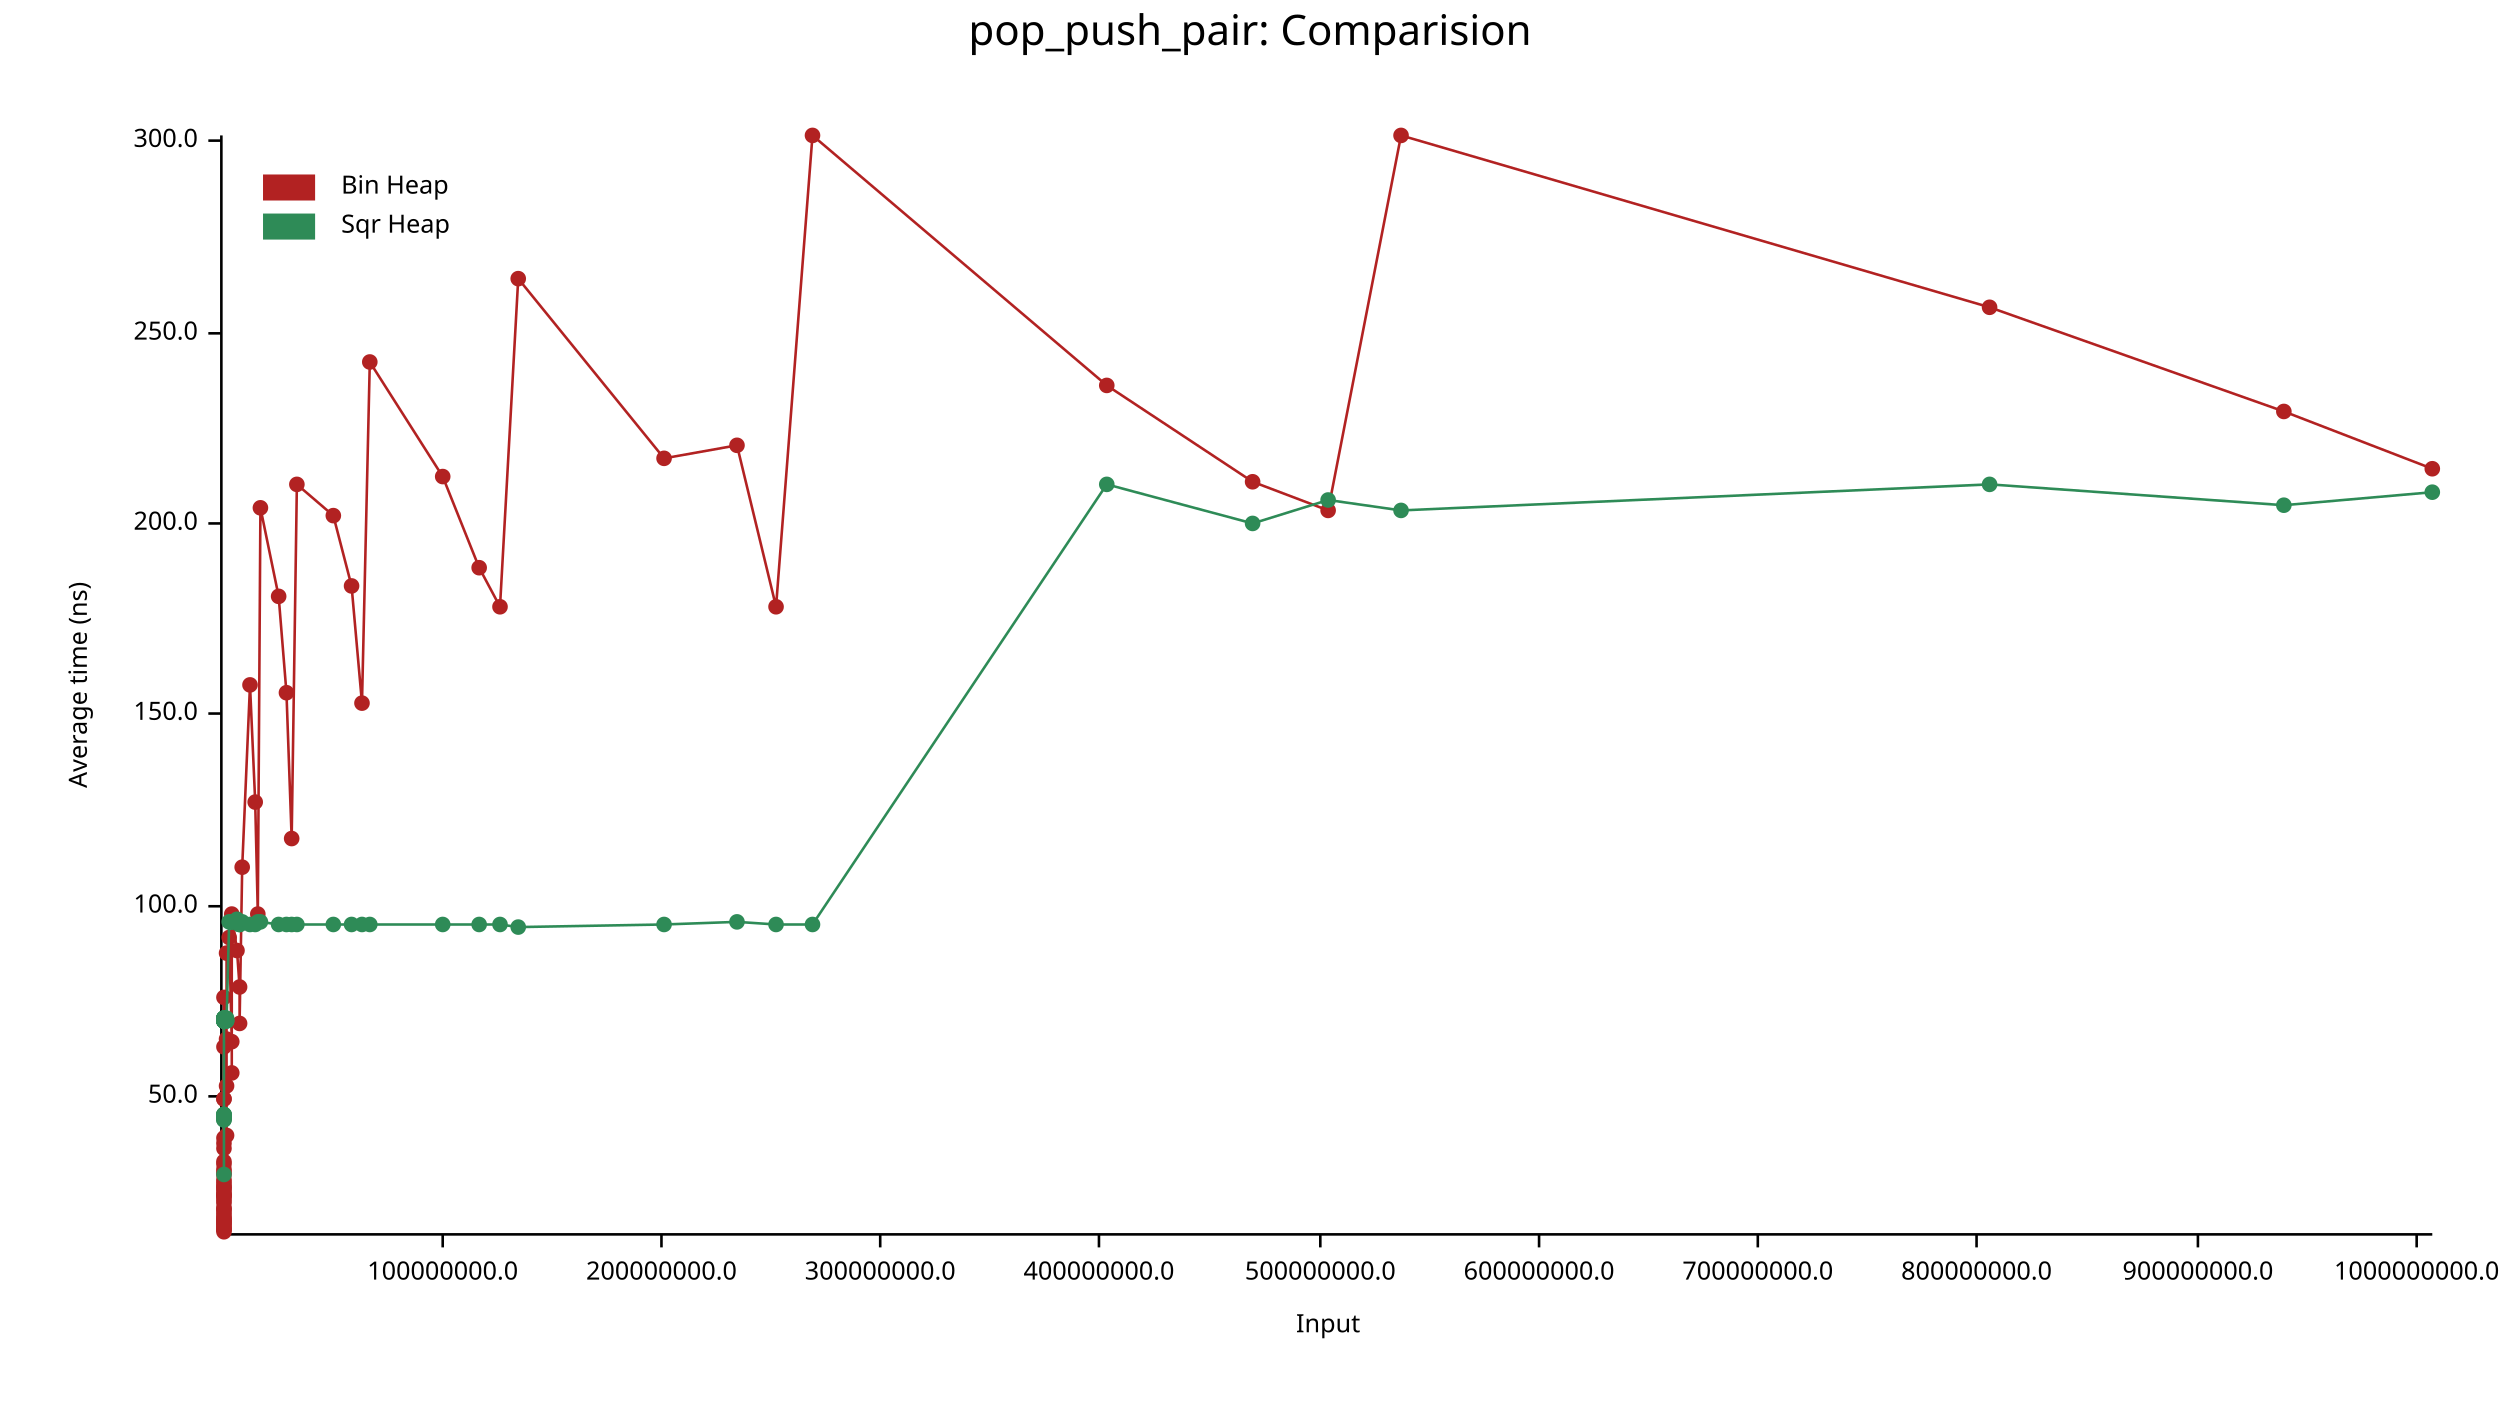
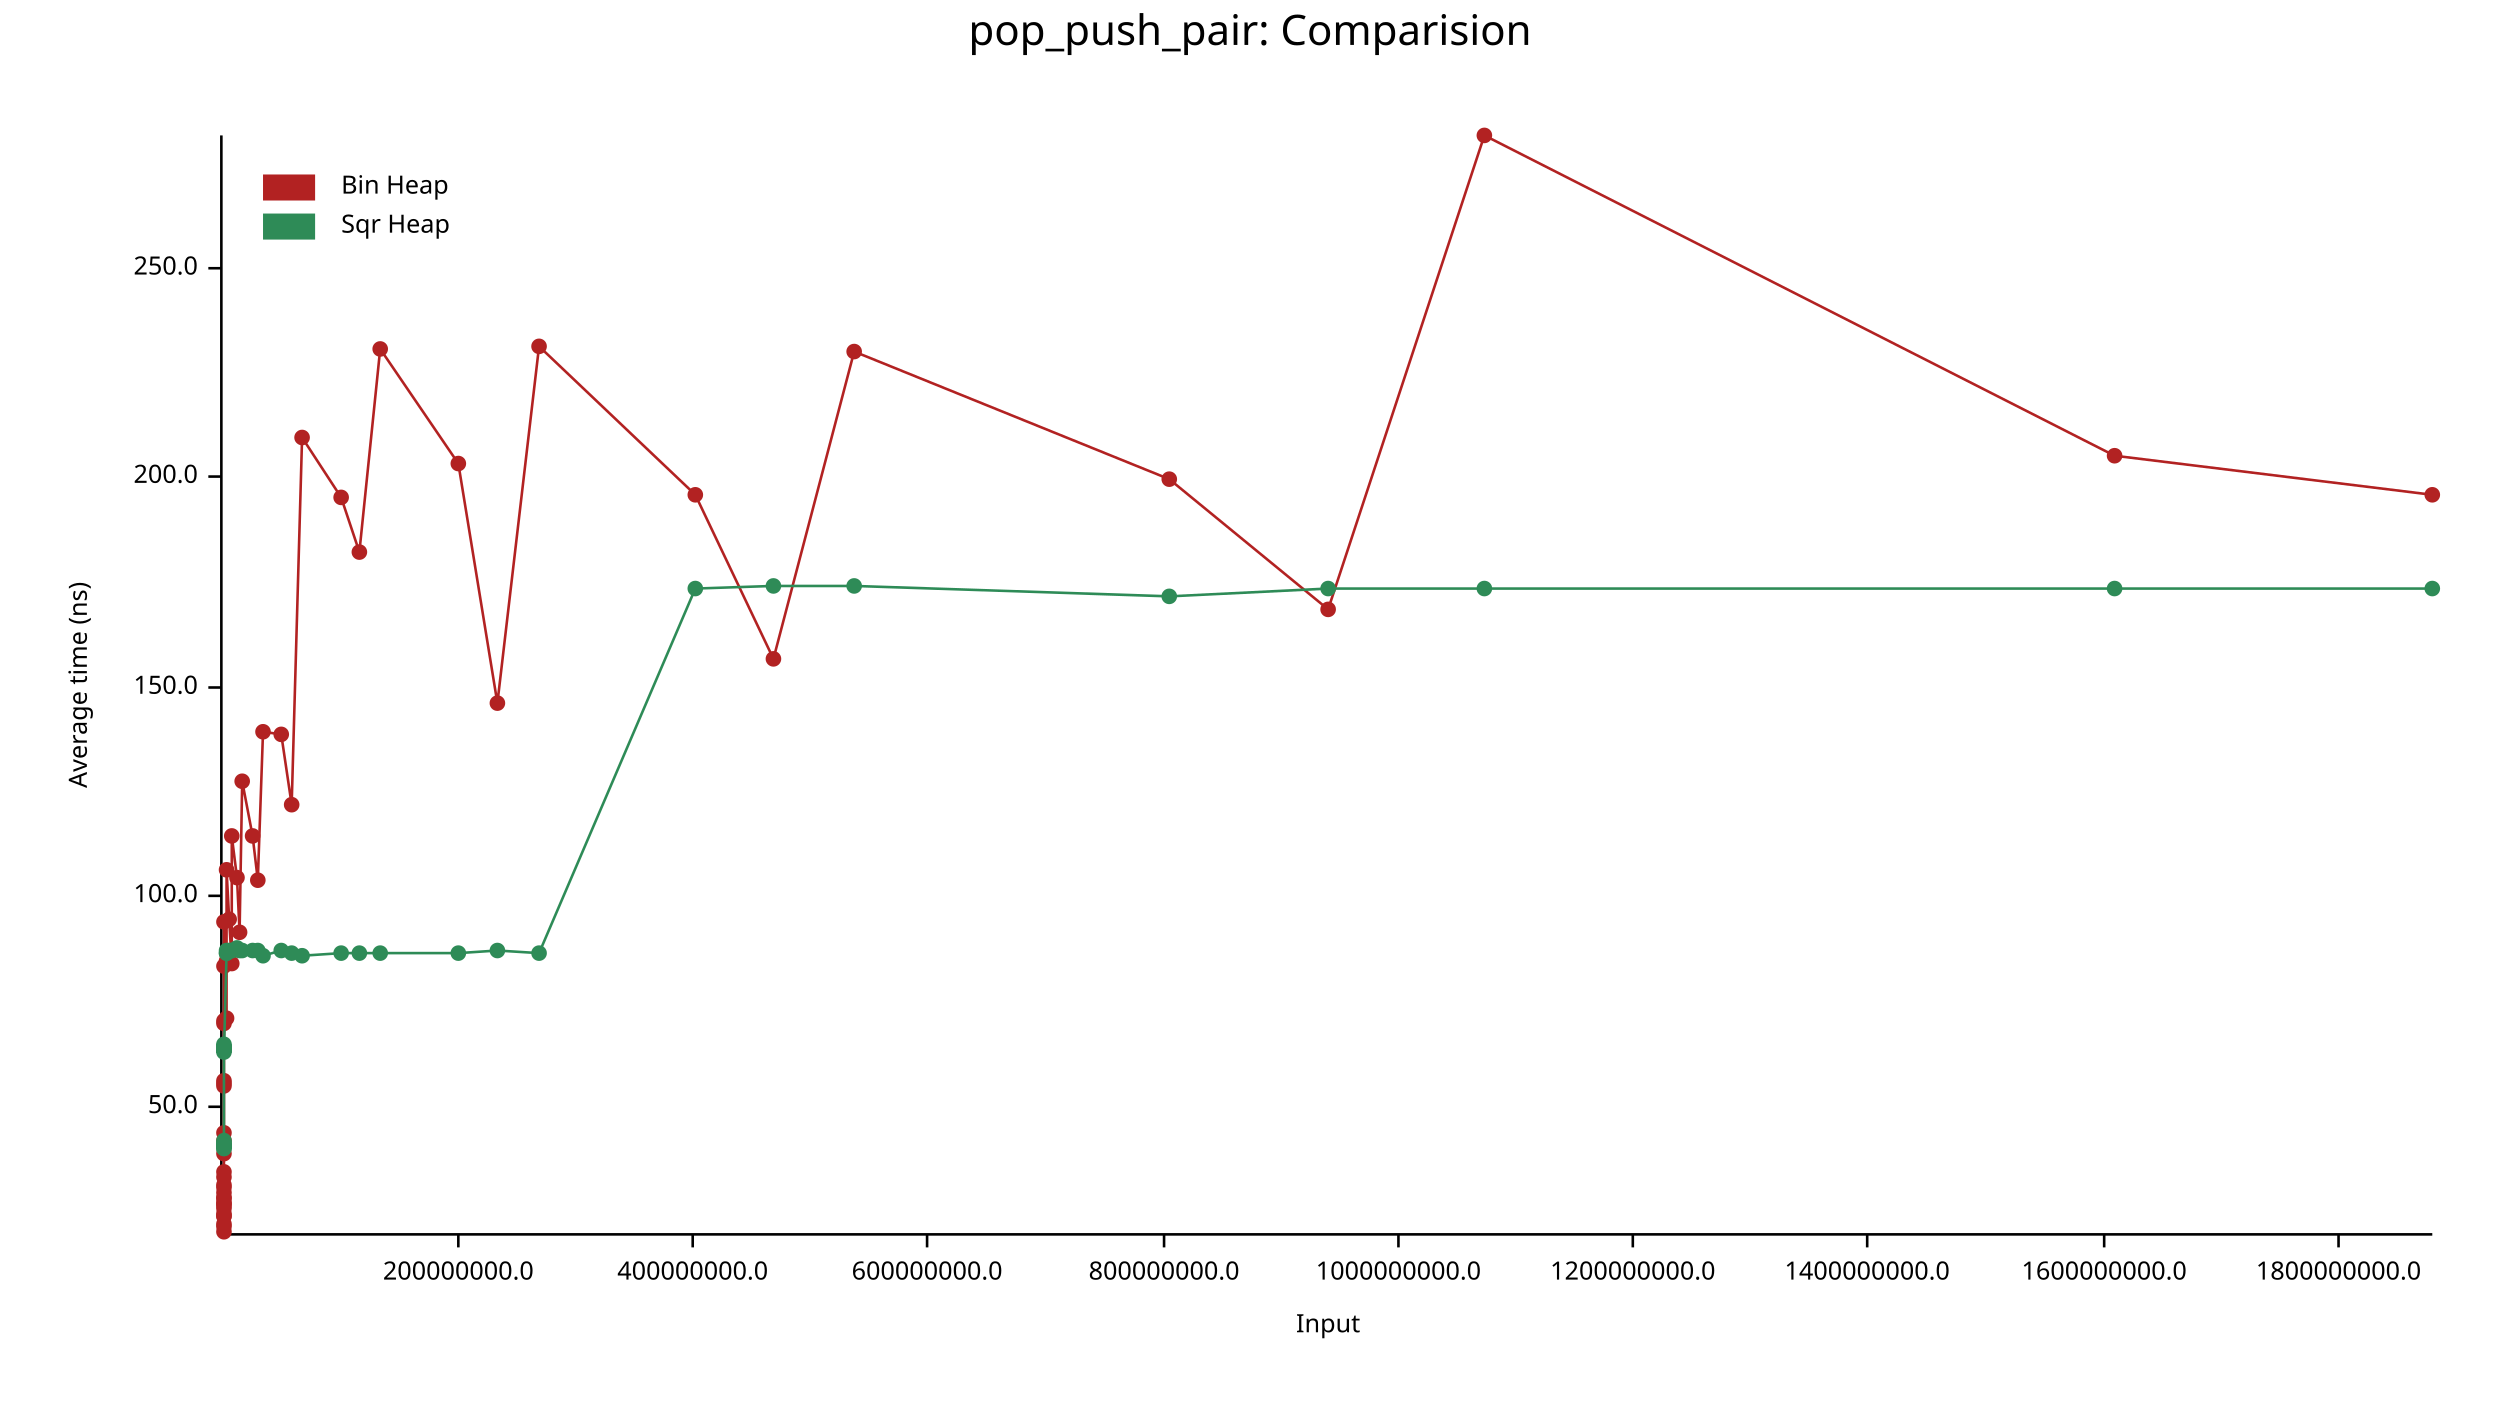
<svg xmlns="http://www.w3.org/2000/svg" width="960" height="540" viewBox="0 0 960 540">
  <text x="480" y="5" dy="0.76em" text-anchor="middle" font-family="sans-serif" font-size="16.129" opacity="1" fill="#000000">
pop_push_pair: Comparision
</text>
  <text x="26" y="263" dy="0.76em" text-anchor="middle" font-family="sans-serif" font-size="9.677" opacity="1" fill="#000000" transform="rotate(270, 26, 263)">
Average time (ns)
</text>
  <text x="510" y="514" dy="-0.5ex" text-anchor="middle" font-family="sans-serif" font-size="9.677" opacity="1" fill="#000000">
Input
</text>
  <polyline fill="none" opacity="1" stroke="#000000" stroke-width="1" points="85,52 85,474 " />
-   <text x="76" y="421" dy="0.5ex" text-anchor="end" font-family="sans-serif" font-size="9.677" opacity="1" fill="#000000">
+   <text x="76" y="425" dy="0.5ex" text-anchor="end" font-family="sans-serif" font-size="9.677" opacity="1" fill="#000000">
50.0
</text>
-   <polyline fill="none" opacity="1" stroke="#000000" stroke-width="1" points="80,421 85,421 " />
-   <text x="76" y="348" dy="0.5ex" text-anchor="end" font-family="sans-serif" font-size="9.677" opacity="1" fill="#000000">
+   <polyline fill="none" opacity="1" stroke="#000000" stroke-width="1" points="80,425 85,425 " />
+   <text x="76" y="344" dy="0.5ex" text-anchor="end" font-family="sans-serif" font-size="9.677" opacity="1" fill="#000000">
100.0
</text>
-   <polyline fill="none" opacity="1" stroke="#000000" stroke-width="1" points="80,348 85,348 " />
-   <text x="76" y="274" dy="0.5ex" text-anchor="end" font-family="sans-serif" font-size="9.677" opacity="1" fill="#000000">
+   <polyline fill="none" opacity="1" stroke="#000000" stroke-width="1" points="80,344 85,344 " />
+   <text x="76" y="264" dy="0.5ex" text-anchor="end" font-family="sans-serif" font-size="9.677" opacity="1" fill="#000000">
150.0
</text>
-   <polyline fill="none" opacity="1" stroke="#000000" stroke-width="1" points="80,274 85,274 " />
-   <text x="76" y="201" dy="0.5ex" text-anchor="end" font-family="sans-serif" font-size="9.677" opacity="1" fill="#000000">
+   <polyline fill="none" opacity="1" stroke="#000000" stroke-width="1" points="80,264 85,264 " />
+   <text x="76" y="183" dy="0.5ex" text-anchor="end" font-family="sans-serif" font-size="9.677" opacity="1" fill="#000000">
200.0
</text>
-   <polyline fill="none" opacity="1" stroke="#000000" stroke-width="1" points="80,201 85,201 " />
-   <text x="76" y="128" dy="0.5ex" text-anchor="end" font-family="sans-serif" font-size="9.677" opacity="1" fill="#000000">
+   <polyline fill="none" opacity="1" stroke="#000000" stroke-width="1" points="80,183 85,183 " />
+   <text x="76" y="103" dy="0.5ex" text-anchor="end" font-family="sans-serif" font-size="9.677" opacity="1" fill="#000000">
250.0
</text>
-   <polyline fill="none" opacity="1" stroke="#000000" stroke-width="1" points="80,128 85,128 " />
-   <text x="76" y="54" dy="0.5ex" text-anchor="end" font-family="sans-serif" font-size="9.677" opacity="1" fill="#000000">
- 300.0
- </text>
-   <polyline fill="none" opacity="1" stroke="#000000" stroke-width="1" points="80,54 85,54 " />
+   <polyline fill="none" opacity="1" stroke="#000000" stroke-width="1" points="80,103 85,103 " />
  <polyline fill="none" opacity="1" stroke="#000000" stroke-width="1" points="86,474 934,474 " />
-   <text x="170" y="484" dy="0.76em" text-anchor="middle" font-family="sans-serif" font-size="9.677" opacity="1" fill="#000000">
- 100000000.0
- </text>
-   <polyline fill="none" opacity="1" stroke="#000000" stroke-width="1" points="170,474 170,479 " />
-   <text x="254" y="484" dy="0.76em" text-anchor="middle" font-family="sans-serif" font-size="9.677" opacity="1" fill="#000000">
+   <text x="176" y="484" dy="0.76em" text-anchor="middle" font-family="sans-serif" font-size="9.677" opacity="1" fill="#000000">
200000000.0
</text>
-   <polyline fill="none" opacity="1" stroke="#000000" stroke-width="1" points="254,474 254,479 " />
-   <text x="338" y="484" dy="0.76em" text-anchor="middle" font-family="sans-serif" font-size="9.677" opacity="1" fill="#000000">
- 300000000.0
- </text>
-   <polyline fill="none" opacity="1" stroke="#000000" stroke-width="1" points="338,474 338,479 " />
-   <text x="422" y="484" dy="0.76em" text-anchor="middle" font-family="sans-serif" font-size="9.677" opacity="1" fill="#000000">
+   <polyline fill="none" opacity="1" stroke="#000000" stroke-width="1" points="176,474 176,479 " />
+   <text x="266" y="484" dy="0.76em" text-anchor="middle" font-family="sans-serif" font-size="9.677" opacity="1" fill="#000000">
400000000.0
</text>
-   <polyline fill="none" opacity="1" stroke="#000000" stroke-width="1" points="422,474 422,479 " />
-   <text x="507" y="484" dy="0.76em" text-anchor="middle" font-family="sans-serif" font-size="9.677" opacity="1" fill="#000000">
- 500000000.0
- </text>
-   <polyline fill="none" opacity="1" stroke="#000000" stroke-width="1" points="507,474 507,479 " />
-   <text x="591" y="484" dy="0.76em" text-anchor="middle" font-family="sans-serif" font-size="9.677" opacity="1" fill="#000000">
+   <polyline fill="none" opacity="1" stroke="#000000" stroke-width="1" points="266,474 266,479 " />
+   <text x="356" y="484" dy="0.76em" text-anchor="middle" font-family="sans-serif" font-size="9.677" opacity="1" fill="#000000">
600000000.0
</text>
-   <polyline fill="none" opacity="1" stroke="#000000" stroke-width="1" points="591,474 591,479 " />
-   <text x="675" y="484" dy="0.76em" text-anchor="middle" font-family="sans-serif" font-size="9.677" opacity="1" fill="#000000">
- 700000000.0
- </text>
-   <polyline fill="none" opacity="1" stroke="#000000" stroke-width="1" points="675,474 675,479 " />
-   <text x="759" y="484" dy="0.76em" text-anchor="middle" font-family="sans-serif" font-size="9.677" opacity="1" fill="#000000">
+   <polyline fill="none" opacity="1" stroke="#000000" stroke-width="1" points="356,474 356,479 " />
+   <text x="447" y="484" dy="0.76em" text-anchor="middle" font-family="sans-serif" font-size="9.677" opacity="1" fill="#000000">
800000000.0
</text>
-   <polyline fill="none" opacity="1" stroke="#000000" stroke-width="1" points="759,474 759,479 " />
-   <text x="844" y="484" dy="0.76em" text-anchor="middle" font-family="sans-serif" font-size="9.677" opacity="1" fill="#000000">
- 900000000.0
- </text>
-   <polyline fill="none" opacity="1" stroke="#000000" stroke-width="1" points="844,474 844,479 " />
-   <text x="928" y="484" dy="0.76em" text-anchor="middle" font-family="sans-serif" font-size="9.677" opacity="1" fill="#000000">
+   <polyline fill="none" opacity="1" stroke="#000000" stroke-width="1" points="447,474 447,479 " />
+   <text x="537" y="484" dy="0.76em" text-anchor="middle" font-family="sans-serif" font-size="9.677" opacity="1" fill="#000000">
1000000000.0
</text>
-   <polyline fill="none" opacity="1" stroke="#000000" stroke-width="1" points="928,474 928,479 " />
+   <polyline fill="none" opacity="1" stroke="#000000" stroke-width="1" points="537,474 537,479 " />
+   <text x="627" y="484" dy="0.76em" text-anchor="middle" font-family="sans-serif" font-size="9.677" opacity="1" fill="#000000">
+ 1200000000.0
+ </text>
+   <polyline fill="none" opacity="1" stroke="#000000" stroke-width="1" points="627,474 627,479 " />
+   <text x="717" y="484" dy="0.76em" text-anchor="middle" font-family="sans-serif" font-size="9.677" opacity="1" fill="#000000">
+ 1400000000.0
+ </text>
+   <polyline fill="none" opacity="1" stroke="#000000" stroke-width="1" points="717,474 717,479 " />
+   <text x="808" y="484" dy="0.76em" text-anchor="middle" font-family="sans-serif" font-size="9.677" opacity="1" fill="#000000">
+ 1600000000.0
+ </text>
+   <polyline fill="none" opacity="1" stroke="#000000" stroke-width="1" points="808,474 808,479 " />
+   <text x="898" y="484" dy="0.76em" text-anchor="middle" font-family="sans-serif" font-size="9.677" opacity="1" fill="#000000">
+ 1800000000.0
+ </text>
+   <polyline fill="none" opacity="1" stroke="#000000" stroke-width="1" points="898,474 898,479 " />
+   <circle cx="86" cy="471" r="3" opacity="1" fill="#B22222" stroke="none" />
  <circle cx="86" cy="473" r="3" opacity="1" fill="#B22222" stroke="none" />
-   <circle cx="86" cy="472" r="3" opacity="1" fill="#B22222" stroke="none" />
-   <circle cx="86" cy="472" r="3" opacity="1" fill="#B22222" stroke="none" />
-   <circle cx="86" cy="472" r="3" opacity="1" fill="#B22222" stroke="none" />
-   <circle cx="86" cy="471" r="3" opacity="1" fill="#B22222" stroke="none" />
+   <circle cx="86" cy="435" r="3" opacity="1" fill="#B22222" stroke="none" />
+   <circle cx="86" cy="467" r="3" opacity="1" fill="#B22222" stroke="none" />
+   <circle cx="86" cy="467" r="3" opacity="1" fill="#B22222" stroke="none" />
  <circle cx="86" cy="470" r="3" opacity="1" fill="#B22222" stroke="none" />
-   <circle cx="86" cy="470" r="3" opacity="1" fill="#B22222" stroke="none" />
-   <circle cx="86" cy="469" r="3" opacity="1" fill="#B22222" stroke="none" />
-   <circle cx="86" cy="465" r="3" opacity="1" fill="#B22222" stroke="none" />
-   <circle cx="86" cy="469" r="3" opacity="1" fill="#B22222" stroke="none" />
-   <circle cx="86" cy="468" r="3" opacity="1" fill="#B22222" stroke="none" />
-   <circle cx="86" cy="468" r="3" opacity="1" fill="#B22222" stroke="none" />
  <circle cx="86" cy="462" r="3" opacity="1" fill="#B22222" stroke="none" />
  <circle cx="86" cy="464" r="3" opacity="1" fill="#B22222" stroke="none" />
-   <circle cx="86" cy="467" r="3" opacity="1" fill="#B22222" stroke="none" />
  <circle cx="86" cy="466" r="3" opacity="1" fill="#B22222" stroke="none" />
-   <circle cx="86" cy="459" r="3" opacity="1" fill="#B22222" stroke="none" />
  <circle cx="86" cy="460" r="3" opacity="1" fill="#B22222" stroke="none" />
-   <circle cx="86" cy="461" r="3" opacity="1" fill="#B22222" stroke="none" />
-   <circle cx="86" cy="464" r="3" opacity="1" fill="#B22222" stroke="none" />
+   <circle cx="86" cy="462" r="3" opacity="1" fill="#B22222" stroke="none" />
+   <circle cx="86" cy="463" r="3" opacity="1" fill="#B22222" stroke="none" />
+   <circle cx="86" cy="455" r="3" opacity="1" fill="#B22222" stroke="none" />
+   <circle cx="86" cy="458" r="3" opacity="1" fill="#B22222" stroke="none" />
+   <circle cx="86" cy="460" r="3" opacity="1" fill="#B22222" stroke="none" />
+   <circle cx="86" cy="443" r="3" opacity="1" fill="#B22222" stroke="none" />
+   <circle cx="86" cy="452" r="3" opacity="1" fill="#B22222" stroke="none" />
  <circle cx="86" cy="456" r="3" opacity="1" fill="#B22222" stroke="none" />
-   <circle cx="86" cy="458" r="3" opacity="1" fill="#B22222" stroke="none" />
-   <circle cx="86" cy="459" r="3" opacity="1" fill="#B22222" stroke="none" />
-   <circle cx="86" cy="459" r="3" opacity="1" fill="#B22222" stroke="none" />
-   <circle cx="86" cy="449" r="3" opacity="1" fill="#B22222" stroke="none" />
-   <circle cx="86" cy="454" r="3" opacity="1" fill="#B22222" stroke="none" />
-   <circle cx="86" cy="456" r="3" opacity="1" fill="#B22222" stroke="none" />
-   <circle cx="86" cy="457" r="3" opacity="1" fill="#B22222" stroke="none" />
-   <circle cx="86" cy="441" r="3" opacity="1" fill="#B22222" stroke="none" />
+   <circle cx="86" cy="417" r="3" opacity="1" fill="#B22222" stroke="none" />
+   <circle cx="86" cy="440" r="3" opacity="1" fill="#B22222" stroke="none" />
  <circle cx="86" cy="450" r="3" opacity="1" fill="#B22222" stroke="none" />
-   <circle cx="86" cy="453" r="3" opacity="1" fill="#B22222" stroke="none" />
-   <circle cx="86" cy="455" r="3" opacity="1" fill="#B22222" stroke="none" />
-   <circle cx="86" cy="422" r="3" opacity="1" fill="#B22222" stroke="none" />
-   <circle cx="86" cy="439" r="3" opacity="1" fill="#B22222" stroke="none" />
-   <circle cx="86" cy="446" r="3" opacity="1" fill="#B22222" stroke="none" />
-   <circle cx="86" cy="451" r="3" opacity="1" fill="#B22222" stroke="none" />
-   <circle cx="86" cy="402" r="3" opacity="1" fill="#B22222" stroke="none" />
-   <circle cx="86" cy="422" r="3" opacity="1" fill="#B22222" stroke="none" />
-   <circle cx="86" cy="437" r="3" opacity="1" fill="#B22222" stroke="none" />
-   <circle cx="86" cy="447" r="3" opacity="1" fill="#B22222" stroke="none" />
-   <circle cx="86" cy="383" r="3" opacity="1" fill="#B22222" stroke="none" />
-   <circle cx="87" cy="399" r="3" opacity="1" fill="#B22222" stroke="none" />
-   <circle cx="87" cy="417" r="3" opacity="1" fill="#B22222" stroke="none" />
-   <circle cx="87" cy="436" r="3" opacity="1" fill="#B22222" stroke="none" />
-   <circle cx="87" cy="366" r="3" opacity="1" fill="#B22222" stroke="none" />
-   <circle cx="88" cy="360" r="3" opacity="1" fill="#B22222" stroke="none" />
-   <circle cx="89" cy="400" r="3" opacity="1" fill="#B22222" stroke="none" />
-   <circle cx="89" cy="412" r="3" opacity="1" fill="#B22222" stroke="none" />
-   <circle cx="89" cy="351" r="3" opacity="1" fill="#B22222" stroke="none" />
-   <circle cx="91" cy="365" r="3" opacity="1" fill="#B22222" stroke="none" />
-   <circle cx="92" cy="379" r="3" opacity="1" fill="#B22222" stroke="none" />
-   <circle cx="92" cy="393" r="3" opacity="1" fill="#B22222" stroke="none" />
-   <circle cx="93" cy="333" r="3" opacity="1" fill="#B22222" stroke="none" />
-   <circle cx="96" cy="263" r="3" opacity="1" fill="#B22222" stroke="none" />
-   <circle cx="98" cy="308" r="3" opacity="1" fill="#B22222" stroke="none" />
-   <circle cx="99" cy="351" r="3" opacity="1" fill="#B22222" stroke="none" />
-   <circle cx="100" cy="195" r="3" opacity="1" fill="#B22222" stroke="none" />
-   <circle cx="107" cy="229" r="3" opacity="1" fill="#B22222" stroke="none" />
-   <circle cx="110" cy="266" r="3" opacity="1" fill="#B22222" stroke="none" />
-   <circle cx="112" cy="322" r="3" opacity="1" fill="#B22222" stroke="none" />
-   <circle cx="114" cy="186" r="3" opacity="1" fill="#B22222" stroke="none" />
-   <circle cx="128" cy="198" r="3" opacity="1" fill="#B22222" stroke="none" />
-   <circle cx="135" cy="225" r="3" opacity="1" fill="#B22222" stroke="none" />
-   <circle cx="139" cy="270" r="3" opacity="1" fill="#B22222" stroke="none" />
-   <circle cx="142" cy="139" r="3" opacity="1" fill="#B22222" stroke="none" />
-   <circle cx="170" cy="183" r="3" opacity="1" fill="#B22222" stroke="none" />
-   <circle cx="184" cy="218" r="3" opacity="1" fill="#B22222" stroke="none" />
-   <circle cx="192" cy="233" r="3" opacity="1" fill="#B22222" stroke="none" />
-   <circle cx="199" cy="107" r="3" opacity="1" fill="#B22222" stroke="none" />
-   <circle cx="255" cy="176" r="3" opacity="1" fill="#B22222" stroke="none" />
-   <circle cx="283" cy="171" r="3" opacity="1" fill="#B22222" stroke="none" />
-   <circle cx="298" cy="233" r="3" opacity="1" fill="#B22222" stroke="none" />
-   <circle cx="312" cy="52" r="3" opacity="1" fill="#B22222" stroke="none" />
-   <circle cx="425" cy="148" r="3" opacity="1" fill="#B22222" stroke="none" />
-   <circle cx="481" cy="185" r="3" opacity="1" fill="#B22222" stroke="none" />
-   <circle cx="510" cy="196" r="3" opacity="1" fill="#B22222" stroke="none" />
-   <circle cx="538" cy="52" r="3" opacity="1" fill="#B22222" stroke="none" />
-   <circle cx="764" cy="118" r="3" opacity="1" fill="#B22222" stroke="none" />
-   <circle cx="877" cy="158" r="3" opacity="1" fill="#B22222" stroke="none" />
-   <circle cx="934" cy="180" r="3" opacity="1" fill="#B22222" stroke="none" />
-   <polyline fill="none" opacity="1" stroke="#B22222" stroke-width="1" points="86,473 86,472 86,472 86,472 86,471 86,470 86,470 86,469 86,465 86,469 86,468 86,468 86,462 86,464 86,467 86,466 86,459 86,460 86,461 86,464 86,456 86,458 86,459 86,459 86,449 86,454 86,456 86,457 86,441 86,450 86,453 86,455 86,422 86,439 86,446 86,451 86,402 86,422 86,437 86,447 86,383 87,399 87,417 87,436 87,366 88,360 89,400 89,412 89,351 91,365 92,379 92,393 93,333 96,263 98,308 99,351 100,195 107,229 110,266 112,322 114,186 128,198 135,225 139,270 142,139 170,183 184,218 192,233 199,107 255,176 283,171 298,233 312,52 425,148 481,185 510,196 538,52 764,118 877,158 934,180 " />
-   <circle cx="86" cy="451" r="3" opacity="1" fill="#2E8B57" stroke="none" />
-   <circle cx="86" cy="429" r="3" opacity="1" fill="#2E8B57" stroke="none" />
-   <circle cx="86" cy="429" r="3" opacity="1" fill="#2E8B57" stroke="none" />
-   <circle cx="86" cy="428" r="3" opacity="1" fill="#2E8B57" stroke="none" />
-   <circle cx="86" cy="429" r="3" opacity="1" fill="#2E8B57" stroke="none" />
-   <circle cx="86" cy="429" r="3" opacity="1" fill="#2E8B57" stroke="none" />
-   <circle cx="86" cy="428" r="3" opacity="1" fill="#2E8B57" stroke="none" />
-   <circle cx="86" cy="429" r="3" opacity="1" fill="#2E8B57" stroke="none" />
-   <circle cx="86" cy="429" r="3" opacity="1" fill="#2E8B57" stroke="none" />
-   <circle cx="86" cy="429" r="3" opacity="1" fill="#2E8B57" stroke="none" />
-   <circle cx="86" cy="428" r="3" opacity="1" fill="#2E8B57" stroke="none" />
-   <circle cx="86" cy="429" r="3" opacity="1" fill="#2E8B57" stroke="none" />
-   <circle cx="86" cy="429" r="3" opacity="1" fill="#2E8B57" stroke="none" />
-   <circle cx="86" cy="428" r="3" opacity="1" fill="#2E8B57" stroke="none" />
-   <circle cx="86" cy="429" r="3" opacity="1" fill="#2E8B57" stroke="none" />
-   <circle cx="86" cy="429" r="3" opacity="1" fill="#2E8B57" stroke="none" />
-   <circle cx="86" cy="429" r="3" opacity="1" fill="#2E8B57" stroke="none" />
-   <circle cx="86" cy="430" r="3" opacity="1" fill="#2E8B57" stroke="none" />
-   <circle cx="86" cy="430" r="3" opacity="1" fill="#2E8B57" stroke="none" />
-   <circle cx="86" cy="429" r="3" opacity="1" fill="#2E8B57" stroke="none" />
-   <circle cx="86" cy="429" r="3" opacity="1" fill="#2E8B57" stroke="none" />
-   <circle cx="86" cy="391" r="3" opacity="1" fill="#2E8B57" stroke="none" />
-   <circle cx="86" cy="391" r="3" opacity="1" fill="#2E8B57" stroke="none" />
-   <circle cx="86" cy="391" r="3" opacity="1" fill="#2E8B57" stroke="none" />
-   <circle cx="86" cy="391" r="3" opacity="1" fill="#2E8B57" stroke="none" />
-   <circle cx="86" cy="391" r="3" opacity="1" fill="#2E8B57" stroke="none" />
-   <circle cx="86" cy="391" r="3" opacity="1" fill="#2E8B57" stroke="none" />
-   <circle cx="86" cy="392" r="3" opacity="1" fill="#2E8B57" stroke="none" />
-   <circle cx="86" cy="392" r="3" opacity="1" fill="#2E8B57" stroke="none" />
-   <circle cx="86" cy="392" r="3" opacity="1" fill="#2E8B57" stroke="none" />
-   <circle cx="86" cy="392" r="3" opacity="1" fill="#2E8B57" stroke="none" />
-   <circle cx="86" cy="392" r="3" opacity="1" fill="#2E8B57" stroke="none" />
-   <circle cx="86" cy="392" r="3" opacity="1" fill="#2E8B57" stroke="none" />
-   <circle cx="86" cy="392" r="3" opacity="1" fill="#2E8B57" stroke="none" />
-   <circle cx="86" cy="392" r="3" opacity="1" fill="#2E8B57" stroke="none" />
-   <circle cx="86" cy="391" r="3" opacity="1" fill="#2E8B57" stroke="none" />
-   <circle cx="86" cy="392" r="3" opacity="1" fill="#2E8B57" stroke="none" />
-   <circle cx="86" cy="392" r="3" opacity="1" fill="#2E8B57" stroke="none" />
-   <circle cx="86" cy="392" r="3" opacity="1" fill="#2E8B57" stroke="none" />
-   <circle cx="86" cy="392" r="3" opacity="1" fill="#2E8B57" stroke="none" />
-   <circle cx="86" cy="392" r="3" opacity="1" fill="#2E8B57" stroke="none" />
-   <circle cx="87" cy="392" r="3" opacity="1" fill="#2E8B57" stroke="none" />
-   <circle cx="87" cy="391" r="3" opacity="1" fill="#2E8B57" stroke="none" />
-   <circle cx="87" cy="392" r="3" opacity="1" fill="#2E8B57" stroke="none" />
-   <circle cx="87" cy="392" r="3" opacity="1" fill="#2E8B57" stroke="none" />
-   <circle cx="88" cy="354" r="3" opacity="1" fill="#2E8B57" stroke="none" />
-   <circle cx="89" cy="354" r="3" opacity="1" fill="#2E8B57" stroke="none" />
-   <circle cx="89" cy="354" r="3" opacity="1" fill="#2E8B57" stroke="none" />
-   <circle cx="89" cy="354" r="3" opacity="1" fill="#2E8B57" stroke="none" />
-   <circle cx="91" cy="353" r="3" opacity="1" fill="#2E8B57" stroke="none" />
-   <circle cx="92" cy="355" r="3" opacity="1" fill="#2E8B57" stroke="none" />
-   <circle cx="92" cy="355" r="3" opacity="1" fill="#2E8B57" stroke="none" />
-   <circle cx="93" cy="354" r="3" opacity="1" fill="#2E8B57" stroke="none" />
-   <circle cx="96" cy="355" r="3" opacity="1" fill="#2E8B57" stroke="none" />
-   <circle cx="98" cy="355" r="3" opacity="1" fill="#2E8B57" stroke="none" />
-   <circle cx="99" cy="354" r="3" opacity="1" fill="#2E8B57" stroke="none" />
-   <circle cx="100" cy="354" r="3" opacity="1" fill="#2E8B57" stroke="none" />
-   <circle cx="107" cy="355" r="3" opacity="1" fill="#2E8B57" stroke="none" />
-   <circle cx="110" cy="355" r="3" opacity="1" fill="#2E8B57" stroke="none" />
-   <circle cx="112" cy="355" r="3" opacity="1" fill="#2E8B57" stroke="none" />
-   <circle cx="114" cy="355" r="3" opacity="1" fill="#2E8B57" stroke="none" />
-   <circle cx="128" cy="355" r="3" opacity="1" fill="#2E8B57" stroke="none" />
-   <circle cx="135" cy="355" r="3" opacity="1" fill="#2E8B57" stroke="none" />
-   <circle cx="139" cy="355" r="3" opacity="1" fill="#2E8B57" stroke="none" />
-   <circle cx="142" cy="355" r="3" opacity="1" fill="#2E8B57" stroke="none" />
-   <circle cx="170" cy="355" r="3" opacity="1" fill="#2E8B57" stroke="none" />
-   <circle cx="184" cy="355" r="3" opacity="1" fill="#2E8B57" stroke="none" />
-   <circle cx="192" cy="355" r="3" opacity="1" fill="#2E8B57" stroke="none" />
-   <circle cx="199" cy="356" r="3" opacity="1" fill="#2E8B57" stroke="none" />
-   <circle cx="255" cy="355" r="3" opacity="1" fill="#2E8B57" stroke="none" />
-   <circle cx="283" cy="354" r="3" opacity="1" fill="#2E8B57" stroke="none" />
-   <circle cx="298" cy="355" r="3" opacity="1" fill="#2E8B57" stroke="none" />
-   <circle cx="312" cy="355" r="3" opacity="1" fill="#2E8B57" stroke="none" />
-   <circle cx="425" cy="186" r="3" opacity="1" fill="#2E8B57" stroke="none" />
-   <circle cx="481" cy="201" r="3" opacity="1" fill="#2E8B57" stroke="none" />
-   <circle cx="510" cy="192" r="3" opacity="1" fill="#2E8B57" stroke="none" />
-   <circle cx="538" cy="196" r="3" opacity="1" fill="#2E8B57" stroke="none" />
-   <circle cx="764" cy="186" r="3" opacity="1" fill="#2E8B57" stroke="none" />
-   <circle cx="877" cy="194" r="3" opacity="1" fill="#2E8B57" stroke="none" />
-   <circle cx="934" cy="189" r="3" opacity="1" fill="#2E8B57" stroke="none" />
-   <polyline fill="none" opacity="1" stroke="#2E8B57" stroke-width="1" points="86,451 86,429 86,429 86,428 86,429 86,429 86,428 86,429 86,429 86,429 86,428 86,429 86,429 86,428 86,429 86,429 86,429 86,430 86,430 86,429 86,429 86,391 86,391 86,391 86,391 86,391 86,391 86,392 86,392 86,392 86,392 86,392 86,392 86,392 86,392 86,391 86,392 86,392 86,392 86,392 86,392 87,392 87,391 87,392 87,392 88,354 89,354 89,354 89,354 91,353 92,355 92,355 93,354 96,355 98,355 99,354 100,354 107,355 110,355 112,355 114,355 128,355 135,355 139,355 142,355 170,355 184,355 192,355 199,356 255,355 283,354 298,355 312,355 425,186 481,201 510,192 538,196 764,186 877,194 934,189 " />
+   <circle cx="86" cy="393" r="3" opacity="1" fill="#B22222" stroke="none" />
+   <circle cx="86" cy="416" r="3" opacity="1" fill="#B22222" stroke="none" />
+   <circle cx="86" cy="438" r="3" opacity="1" fill="#B22222" stroke="none" />
+   <circle cx="86" cy="371" r="3" opacity="1" fill="#B22222" stroke="none" />
+   <circle cx="86" cy="392" r="3" opacity="1" fill="#B22222" stroke="none" />
+   <circle cx="86" cy="415" r="3" opacity="1" fill="#B22222" stroke="none" />
+   <circle cx="86" cy="354" r="3" opacity="1" fill="#B22222" stroke="none" />
+   <circle cx="87" cy="369" r="3" opacity="1" fill="#B22222" stroke="none" />
+   <circle cx="87" cy="391" r="3" opacity="1" fill="#B22222" stroke="none" />
+   <circle cx="87" cy="334" r="3" opacity="1" fill="#B22222" stroke="none" />
+   <circle cx="88" cy="353" r="3" opacity="1" fill="#B22222" stroke="none" />
+   <circle cx="89" cy="370" r="3" opacity="1" fill="#B22222" stroke="none" />
+   <circle cx="89" cy="321" r="3" opacity="1" fill="#B22222" stroke="none" />
+   <circle cx="91" cy="337" r="3" opacity="1" fill="#B22222" stroke="none" />
+   <circle cx="92" cy="358" r="3" opacity="1" fill="#B22222" stroke="none" />
+   <circle cx="93" cy="300" r="3" opacity="1" fill="#B22222" stroke="none" />
+   <circle cx="97" cy="321" r="3" opacity="1" fill="#B22222" stroke="none" />
+   <circle cx="99" cy="338" r="3" opacity="1" fill="#B22222" stroke="none" />
+   <circle cx="101" cy="281" r="3" opacity="1" fill="#B22222" stroke="none" />
+   <circle cx="108" cy="282" r="3" opacity="1" fill="#B22222" stroke="none" />
+   <circle cx="112" cy="309" r="3" opacity="1" fill="#B22222" stroke="none" />
+   <circle cx="116" cy="168" r="3" opacity="1" fill="#B22222" stroke="none" />
+   <circle cx="131" cy="191" r="3" opacity="1" fill="#B22222" stroke="none" />
+   <circle cx="138" cy="212" r="3" opacity="1" fill="#B22222" stroke="none" />
+   <circle cx="146" cy="134" r="3" opacity="1" fill="#B22222" stroke="none" />
+   <circle cx="176" cy="178" r="3" opacity="1" fill="#B22222" stroke="none" />
+   <circle cx="191" cy="270" r="3" opacity="1" fill="#B22222" stroke="none" />
+   <circle cx="207" cy="133" r="3" opacity="1" fill="#B22222" stroke="none" />
+   <circle cx="267" cy="190" r="3" opacity="1" fill="#B22222" stroke="none" />
+   <circle cx="297" cy="253" r="3" opacity="1" fill="#B22222" stroke="none" />
+   <circle cx="328" cy="135" r="3" opacity="1" fill="#B22222" stroke="none" />
+   <circle cx="449" cy="184" r="3" opacity="1" fill="#B22222" stroke="none" />
+   <circle cx="510" cy="234" r="3" opacity="1" fill="#B22222" stroke="none" />
+   <circle cx="570" cy="52" r="3" opacity="1" fill="#B22222" stroke="none" />
+   <circle cx="812" cy="175" r="3" opacity="1" fill="#B22222" stroke="none" />
+   <circle cx="934" cy="190" r="3" opacity="1" fill="#B22222" stroke="none" />
+   <polyline fill="none" opacity="1" stroke="#B22222" stroke-width="1" points="86,471 86,473 86,435 86,467 86,467 86,470 86,462 86,464 86,466 86,460 86,462 86,463 86,455 86,458 86,460 86,443 86,452 86,456 86,417 86,440 86,450 86,393 86,416 86,438 86,371 86,392 86,415 86,354 87,369 87,391 87,334 88,353 89,370 89,321 91,337 92,358 93,300 97,321 99,338 101,281 108,282 112,309 116,168 131,191 138,212 146,134 176,178 191,270 207,133 267,190 297,253 328,135 449,184 510,234 570,52 812,175 934,190 " />
+   <circle cx="86" cy="439" r="3" opacity="1" fill="#2E8B57" stroke="none" />
+   <circle cx="86" cy="440" r="3" opacity="1" fill="#2E8B57" stroke="none" />
+   <circle cx="86" cy="438" r="3" opacity="1" fill="#2E8B57" stroke="none" />
+   <circle cx="86" cy="440" r="3" opacity="1" fill="#2E8B57" stroke="none" />
+   <circle cx="86" cy="439" r="3" opacity="1" fill="#2E8B57" stroke="none" />
+   <circle cx="86" cy="440" r="3" opacity="1" fill="#2E8B57" stroke="none" />
+   <circle cx="86" cy="440" r="3" opacity="1" fill="#2E8B57" stroke="none" />
+   <circle cx="86" cy="441" r="3" opacity="1" fill="#2E8B57" stroke="none" />
+   <circle cx="86" cy="440" r="3" opacity="1" fill="#2E8B57" stroke="none" />
+   <circle cx="86" cy="441" r="3" opacity="1" fill="#2E8B57" stroke="none" />
+   <circle cx="86" cy="403" r="3" opacity="1" fill="#2E8B57" stroke="none" />
+   <circle cx="86" cy="402" r="3" opacity="1" fill="#2E8B57" stroke="none" />
+   <circle cx="86" cy="403" r="3" opacity="1" fill="#2E8B57" stroke="none" />
+   <circle cx="86" cy="403" r="3" opacity="1" fill="#2E8B57" stroke="none" />
+   <circle cx="86" cy="401" r="3" opacity="1" fill="#2E8B57" stroke="none" />
+   <circle cx="86" cy="403" r="3" opacity="1" fill="#2E8B57" stroke="none" />
+   <circle cx="86" cy="402" r="3" opacity="1" fill="#2E8B57" stroke="none" />
+   <circle cx="86" cy="403" r="3" opacity="1" fill="#2E8B57" stroke="none" />
+   <circle cx="86" cy="403" r="3" opacity="1" fill="#2E8B57" stroke="none" />
+   <circle cx="86" cy="403" r="3" opacity="1" fill="#2E8B57" stroke="none" />
+   <circle cx="86" cy="402" r="3" opacity="1" fill="#2E8B57" stroke="none" />
+   <circle cx="86" cy="402" r="3" opacity="1" fill="#2E8B57" stroke="none" />
+   <circle cx="86" cy="403" r="3" opacity="1" fill="#2E8B57" stroke="none" />
+   <circle cx="86" cy="403" r="3" opacity="1" fill="#2E8B57" stroke="none" />
+   <circle cx="86" cy="403" r="3" opacity="1" fill="#2E8B57" stroke="none" />
+   <circle cx="86" cy="403" r="3" opacity="1" fill="#2E8B57" stroke="none" />
+   <circle cx="86" cy="403" r="3" opacity="1" fill="#2E8B57" stroke="none" />
+   <circle cx="86" cy="404" r="3" opacity="1" fill="#2E8B57" stroke="none" />
+   <circle cx="87" cy="366" r="3" opacity="1" fill="#2E8B57" stroke="none" />
+   <circle cx="87" cy="365" r="3" opacity="1" fill="#2E8B57" stroke="none" />
+   <circle cx="87" cy="366" r="3" opacity="1" fill="#2E8B57" stroke="none" />
+   <circle cx="88" cy="365" r="3" opacity="1" fill="#2E8B57" stroke="none" />
+   <circle cx="89" cy="365" r="3" opacity="1" fill="#2E8B57" stroke="none" />
+   <circle cx="89" cy="365" r="3" opacity="1" fill="#2E8B57" stroke="none" />
+   <circle cx="91" cy="364" r="3" opacity="1" fill="#2E8B57" stroke="none" />
+   <circle cx="92" cy="365" r="3" opacity="1" fill="#2E8B57" stroke="none" />
+   <circle cx="93" cy="365" r="3" opacity="1" fill="#2E8B57" stroke="none" />
+   <circle cx="97" cy="365" r="3" opacity="1" fill="#2E8B57" stroke="none" />
+   <circle cx="99" cy="365" r="3" opacity="1" fill="#2E8B57" stroke="none" />
+   <circle cx="101" cy="367" r="3" opacity="1" fill="#2E8B57" stroke="none" />
+   <circle cx="108" cy="365" r="3" opacity="1" fill="#2E8B57" stroke="none" />
+   <circle cx="112" cy="366" r="3" opacity="1" fill="#2E8B57" stroke="none" />
+   <circle cx="116" cy="367" r="3" opacity="1" fill="#2E8B57" stroke="none" />
+   <circle cx="131" cy="366" r="3" opacity="1" fill="#2E8B57" stroke="none" />
+   <circle cx="138" cy="366" r="3" opacity="1" fill="#2E8B57" stroke="none" />
+   <circle cx="146" cy="366" r="3" opacity="1" fill="#2E8B57" stroke="none" />
+   <circle cx="176" cy="366" r="3" opacity="1" fill="#2E8B57" stroke="none" />
+   <circle cx="191" cy="365" r="3" opacity="1" fill="#2E8B57" stroke="none" />
+   <circle cx="207" cy="366" r="3" opacity="1" fill="#2E8B57" stroke="none" />
+   <circle cx="267" cy="226" r="3" opacity="1" fill="#2E8B57" stroke="none" />
+   <circle cx="297" cy="225" r="3" opacity="1" fill="#2E8B57" stroke="none" />
+   <circle cx="328" cy="225" r="3" opacity="1" fill="#2E8B57" stroke="none" />
+   <circle cx="449" cy="229" r="3" opacity="1" fill="#2E8B57" stroke="none" />
+   <circle cx="510" cy="226" r="3" opacity="1" fill="#2E8B57" stroke="none" />
+   <circle cx="570" cy="226" r="3" opacity="1" fill="#2E8B57" stroke="none" />
+   <circle cx="812" cy="226" r="3" opacity="1" fill="#2E8B57" stroke="none" />
+   <circle cx="934" cy="226" r="3" opacity="1" fill="#2E8B57" stroke="none" />
+   <polyline fill="none" opacity="1" stroke="#2E8B57" stroke-width="1" points="86,439 86,440 86,438 86,440 86,439 86,440 86,440 86,441 86,440 86,441 86,403 86,402 86,403 86,403 86,401 86,403 86,402 86,403 86,403 86,403 86,402 86,402 86,403 86,403 86,403 86,403 86,403 86,404 87,366 87,365 87,366 88,365 89,365 89,365 91,364 92,365 93,365 97,365 99,365 101,367 108,365 112,366 116,367 131,366 138,366 146,366 176,366 191,365 207,366 267,226 297,225 328,225 449,229 510,226 570,226 812,226 934,226 " />
  <text x="131" y="67" dy="0.76em" text-anchor="start" font-family="sans-serif" font-size="9.677" opacity="1" fill="#000000">
Bin Heap
</text>
  <text x="131" y="82" dy="0.76em" text-anchor="start" font-family="sans-serif" font-size="9.677" opacity="1" fill="#000000">
Sqr Heap
</text>
  <rect x="101" y="67" width="20" height="10" opacity="1" fill="#B22222" stroke="none" />
  <rect x="101" y="82" width="20" height="10" opacity="1" fill="#2E8B57" stroke="none" />
</svg>
